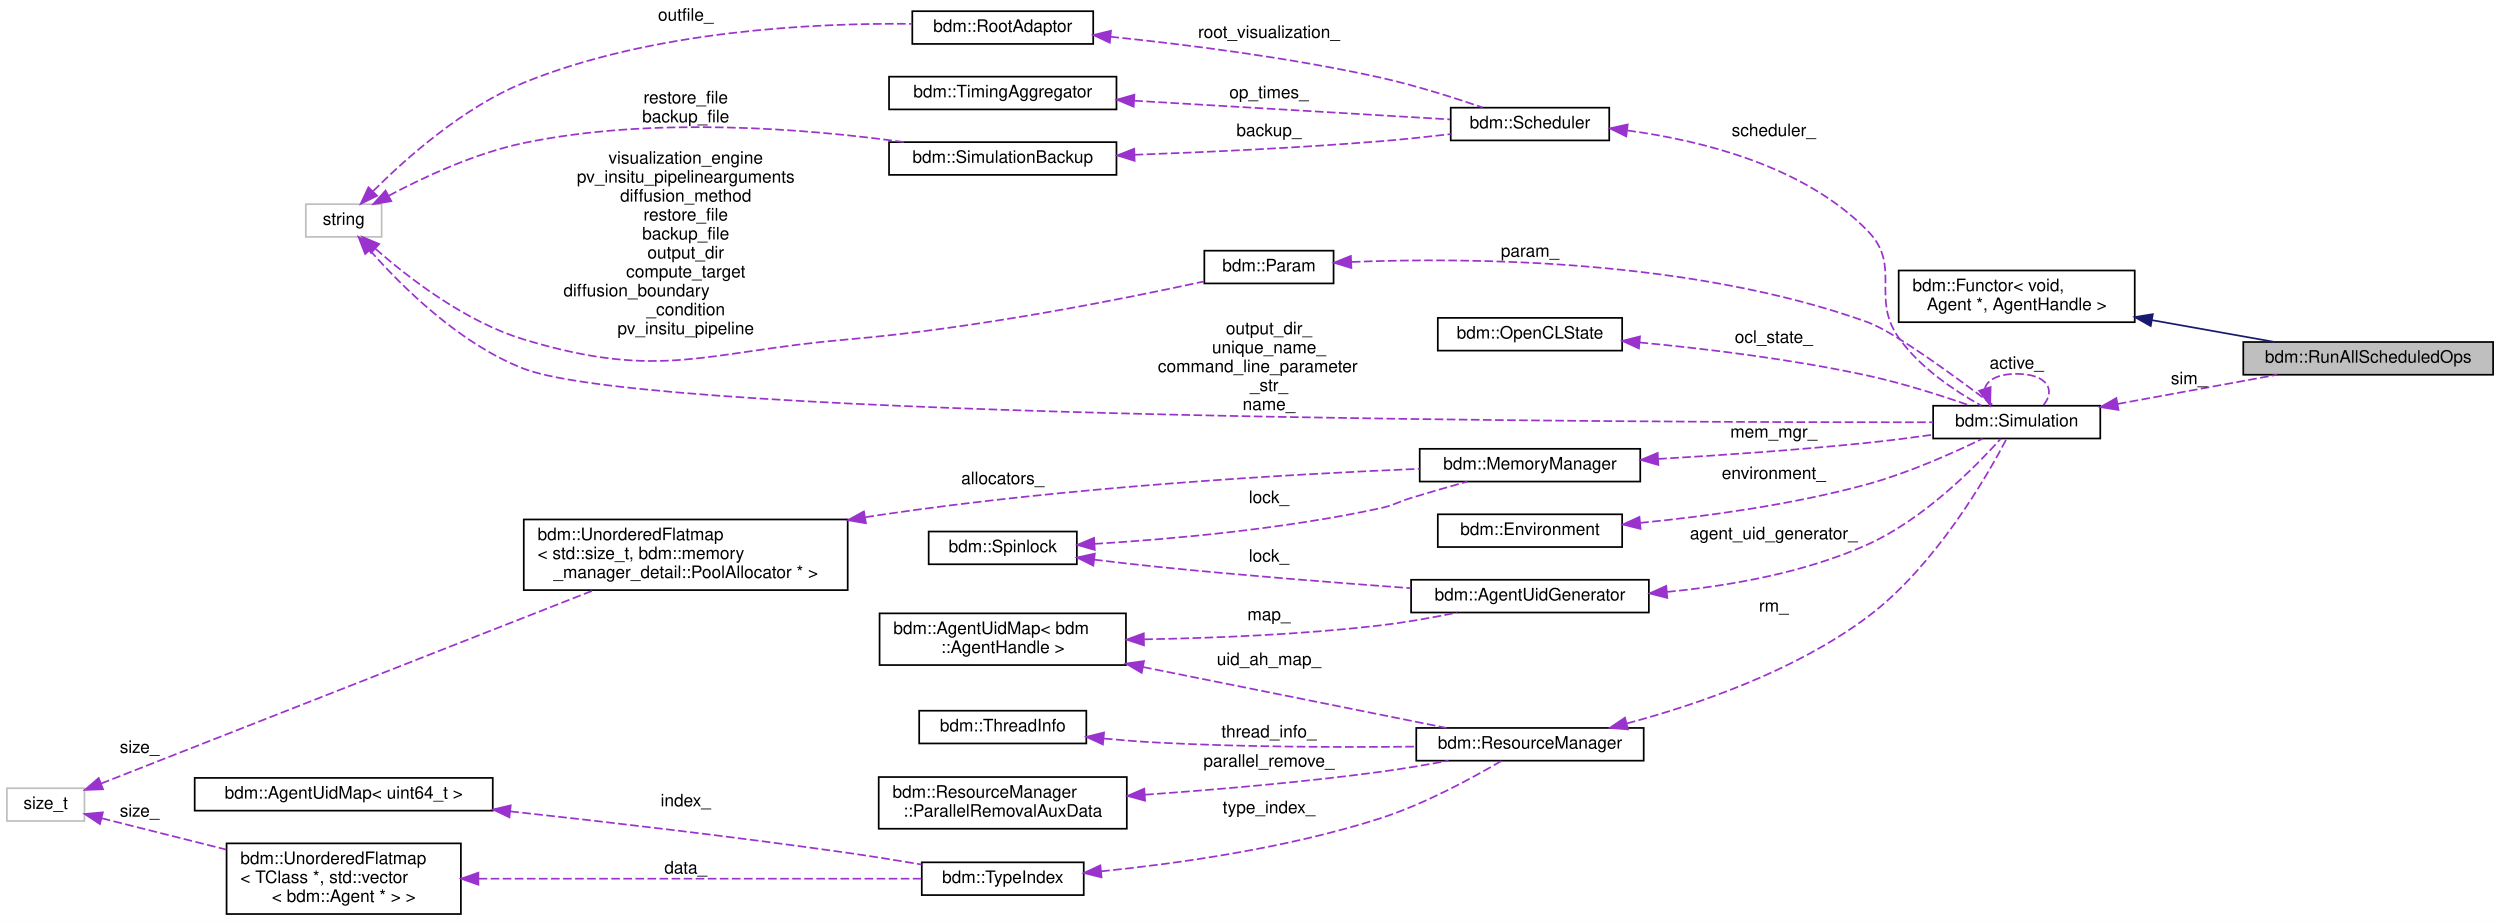
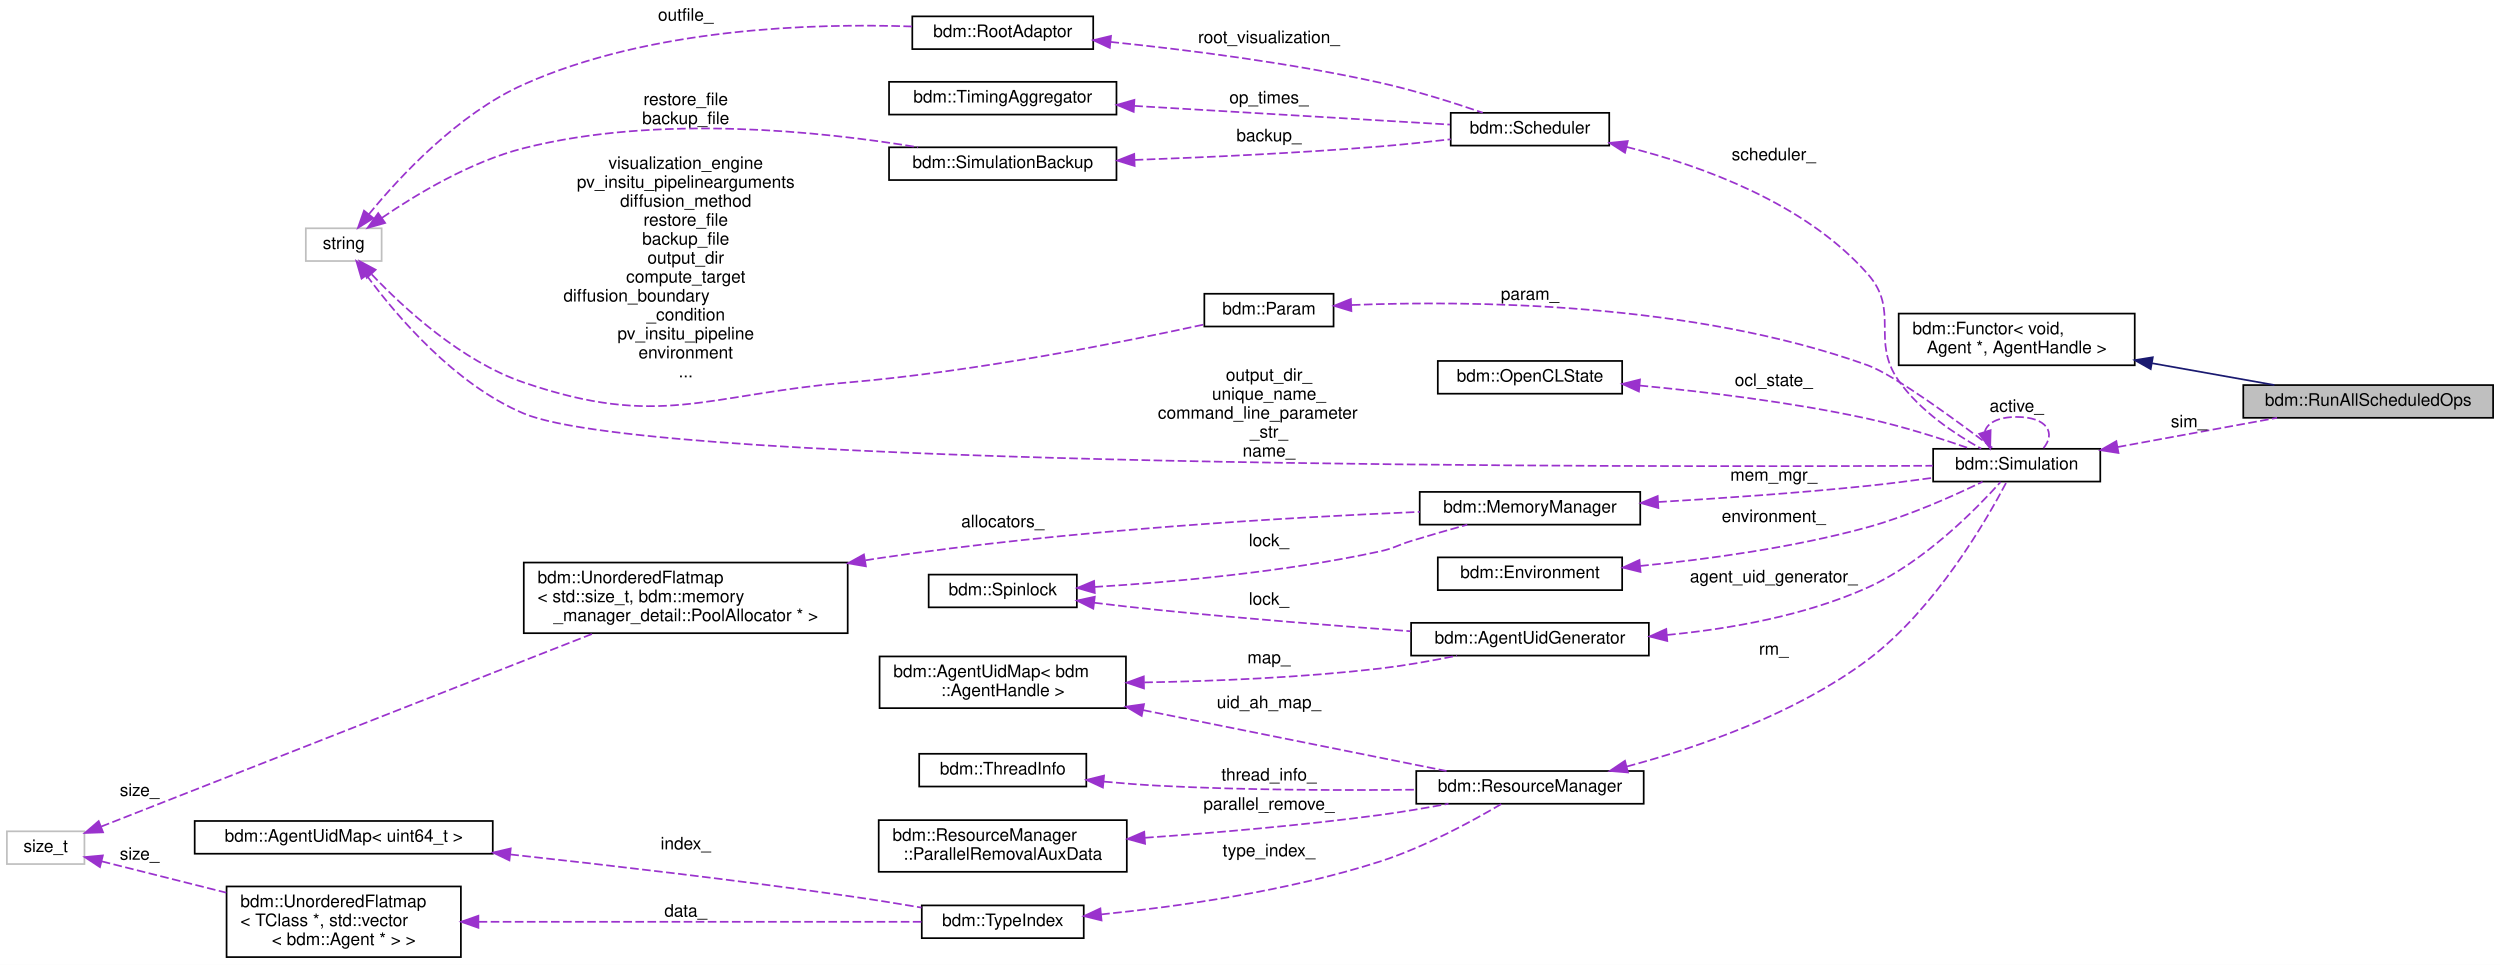
- <svg xmlns="http://www.w3.org/2000/svg" xmlns:xlink="http://www.w3.org/1999/xlink" width="1451pt" height="535pt" viewBox="0.00 0.00 1451.00 535.00">
-   <g id="graph0" class="graph" transform="scale(1 1) rotate(0) translate(4 531)">
-     <polygon fill="white" stroke="transparent" points="-4,4 -4,-531 1447,-531 1447,4 -4,4" />
+ <svg xmlns="http://www.w3.org/2000/svg" xmlns:xlink="http://www.w3.org/1999/xlink" width="1451pt" height="560pt" viewBox="0.00 0.00 1451.00 560.00">
+   <g id="graph0" class="graph" transform="scale(1 1) rotate(0) translate(4 556)">
+     <polygon fill="white" stroke="transparent" points="-4,4 -4,-556 1447,-556 1447,4 -4,4" />
    <g id="node1" class="node">
      <g id="a_node1">
        <a xlink:title=" ">
          <polygon fill="#bfbfbf" stroke="black" points="1298,-313.5 1298,-332.5 1443,-332.5 1443,-313.5 1298,-313.5" />
          <text text-anchor="middle" x="1370.5" y="-320.5" font-family="Helvetica,sans-Serif" font-size="10.00">bdm::RunAllScheduledOps</text>
        </a>
      </g>
    </g>
    <g id="node2" class="node">
      <g id="a_node2">
        <a xlink:href="classbdm_1_1Functor.html" target="_top" xlink:title=" ">
          <polygon fill="white" stroke="black" points="1098,-344 1098,-374 1235,-374 1235,-344 1098,-344" />
          <text text-anchor="start" x="1106" y="-362" font-family="Helvetica,sans-Serif" font-size="10.00">bdm::Functor&lt; void,</text>
          <text text-anchor="middle" x="1166.5" y="-351" font-family="Helvetica,sans-Serif" font-size="10.00"> Agent *, AgentHandle &gt;</text>
        </a>
      </g>
    </g>
    <g id="edge1" class="edge">
      <path fill="none" stroke="midnightblue" d="M1245.08,-345.17C1268.8,-340.95 1294.34,-336.39 1316.07,-332.52" />
      <polygon fill="midnightblue" stroke="midnightblue" points="1244.27,-341.76 1235.04,-346.96 1245.5,-348.65 1244.27,-341.76" />
    </g>
    <g id="node3" class="node">
      <g id="a_node3">
        <a xlink:href="classbdm_1_1Simulation.html" target="_top" xlink:title=" ">
          <polygon fill="white" stroke="black" points="1118,-276.5 1118,-295.5 1215,-295.5 1215,-276.5 1118,-276.5" />
          <text text-anchor="middle" x="1166.5" y="-283.5" font-family="Helvetica,sans-Serif" font-size="10.00">bdm::Simulation</text>
        </a>
      </g>
    </g>
    <g id="edge2" class="edge">
      <path fill="none" stroke="#9a32cd" stroke-dasharray="5,2" d="M1225.15,-296.56C1254.27,-301.89 1289.33,-308.31 1317.6,-313.49" />
      <polygon fill="#9a32cd" stroke="#9a32cd" points="1225.58,-293.08 1215.12,-294.72 1224.32,-299.97 1225.58,-293.08" />
      <text text-anchor="middle" x="1266.5" y="-308" font-family="Helvetica,sans-Serif" font-size="10.00"> sim_</text>
    </g>
    <g id="edge15" class="edge">
      <path fill="none" stroke="#9a32cd" stroke-dasharray="5,2" d="M1147.98,-305.4C1149.22,-310.31 1155.39,-314 1166.5,-314 1184.27,-314 1189.41,-304.57 1181.91,-295.76" />
      <polygon fill="#9a32cd" stroke="#9a32cd" points="1151.35,-306.35 1151.09,-295.76 1144.69,-304.2 1151.35,-306.35" />
      <text text-anchor="middle" x="1166.5" y="-317" font-family="Helvetica,sans-Serif" font-size="10.00"> active_</text>
    </g>
    <g id="node4" class="node">
      <g id="a_node4">
        <a xlink:href="structbdm_1_1Param.html" target="_top" xlink:title=" ">
          <polygon fill="white" stroke="black" points="695,-366.5 695,-385.5 770,-385.5 770,-366.5 695,-366.5" />
          <text text-anchor="middle" x="732.5" y="-373.5" font-family="Helvetica,sans-Serif" font-size="10.00">bdm::Param</text>
        </a>
      </g>
    </g>
    <g id="edge3" class="edge">
      <path fill="none" stroke="#9a32cd" stroke-dasharray="5,2" d="M780.61,-378.97C848.8,-381.66 978.01,-380.67 1080,-344 1095.61,-338.39 1133.31,-310.6 1153.02,-295.61" />
      <polygon fill="#9a32cd" stroke="#9a32cd" points="780.34,-375.45 770.2,-378.51 780.04,-382.45 780.34,-375.45" />
      <text text-anchor="middle" x="884" y="-382" font-family="Helvetica,sans-Serif" font-size="10.00"> param_</text>
    </g>
    <g id="node5" class="node">
      <g id="a_node5">
        <a xlink:title=" ">
-           <polygon fill="white" stroke="#bfbfbf" points="173.5,-393.5 173.5,-412.5 217.5,-412.5 217.5,-393.5 173.5,-393.5" />
-           <text text-anchor="middle" x="195.5" y="-400.5" font-family="Helvetica,sans-Serif" font-size="10.00">string</text>
+           <polygon fill="white" stroke="#bfbfbf" points="173.5,-404.5 173.5,-423.5 217.5,-423.5 217.5,-404.5 173.5,-404.5" />
+           <text text-anchor="middle" x="195.5" y="-411.5" font-family="Helvetica,sans-Serif" font-size="10.00">string</text>
        </a>
      </g>
    </g>
    <g id="edge13" class="edge">
-       <path fill="none" stroke="#9a32cd" stroke-dasharray="5,2" d="M210.7,-385.73C228.91,-365.04 262.63,-331.37 300,-317 376.31,-287.66 947.7,-285.8 1117.84,-285.9" />
-       <polygon fill="#9a32cd" stroke="#9a32cd" points="207.93,-383.59 204.09,-393.46 213.25,-388.14 207.93,-383.59" />
-       <text text-anchor="middle" x="732.5" y="-337" font-family="Helvetica,sans-Serif" font-size="10.00"> output_dir_</text>
-       <text text-anchor="middle" x="732.5" y="-326" font-family="Helvetica,sans-Serif" font-size="10.00">unique_name_</text>
-       <text text-anchor="start" x="668" y="-315" font-family="Helvetica,sans-Serif" font-size="10.00">command_line_parameter</text>
-       <text text-anchor="middle" x="732.5" y="-304" font-family="Helvetica,sans-Serif" font-size="10.00">_str_</text>
-       <text text-anchor="middle" x="732.5" y="-293" font-family="Helvetica,sans-Serif" font-size="10.00">name_</text>
+       <path fill="none" stroke="#9a32cd" stroke-dasharray="5,2" d="M208.84,-396.09C226.11,-372.73 259.93,-332.85 300,-316 375.36,-284.31 947.42,-284.81 1117.78,-285.68" />
+       <polygon fill="#9a32cd" stroke="#9a32cd" points="205.84,-394.26 202.86,-404.43 211.53,-398.34 205.84,-394.26" />
+       <text text-anchor="middle" x="732.5" y="-335" font-family="Helvetica,sans-Serif" font-size="10.00"> output_dir_</text>
+       <text text-anchor="middle" x="732.5" y="-324" font-family="Helvetica,sans-Serif" font-size="10.00">unique_name_</text>
+       <text text-anchor="start" x="668" y="-313" font-family="Helvetica,sans-Serif" font-size="10.00">command_line_parameter</text>
+       <text text-anchor="middle" x="732.5" y="-302" font-family="Helvetica,sans-Serif" font-size="10.00">_str_</text>
+       <text text-anchor="middle" x="732.5" y="-291" font-family="Helvetica,sans-Serif" font-size="10.00">name_</text>
    </g>
    <g id="edge4" class="edge">
-       <path fill="none" stroke="#9a32cd" stroke-dasharray="5,2" d="M213.94,-386.57C233.25,-369.62 266.15,-344.25 300,-334 379.97,-309.79 404.75,-326.87 488,-334 561.94,-340.33 647.15,-357.29 694.63,-367.61" />
-       <polygon fill="#9a32cd" stroke="#9a32cd" points="211.38,-384.17 206.3,-393.47 216.07,-389.37 211.38,-384.17" />
-       <text text-anchor="middle" x="394" y="-436" font-family="Helvetica,sans-Serif" font-size="10.00"> visualization_engine</text>
-       <text text-anchor="middle" x="394" y="-425" font-family="Helvetica,sans-Serif" font-size="10.00">pv_insitu_pipelinearguments</text>
-       <text text-anchor="middle" x="394" y="-414" font-family="Helvetica,sans-Serif" font-size="10.00">diffusion_method</text>
-       <text text-anchor="middle" x="394" y="-403" font-family="Helvetica,sans-Serif" font-size="10.00">restore_file</text>
-       <text text-anchor="middle" x="394" y="-392" font-family="Helvetica,sans-Serif" font-size="10.00">backup_file</text>
-       <text text-anchor="middle" x="394" y="-381" font-family="Helvetica,sans-Serif" font-size="10.00">output_dir</text>
-       <text text-anchor="middle" x="394" y="-370" font-family="Helvetica,sans-Serif" font-size="10.00">compute_target</text>
-       <text text-anchor="start" x="323" y="-359" font-family="Helvetica,sans-Serif" font-size="10.00">diffusion_boundary</text>
-       <text text-anchor="middle" x="394" y="-348" font-family="Helvetica,sans-Serif" font-size="10.00">_condition</text>
-       <text text-anchor="middle" x="394" y="-337" font-family="Helvetica,sans-Serif" font-size="10.00">pv_insitu_pipeline</text>
+       <path fill="none" stroke="#9a32cd" stroke-dasharray="5,2" d="M211.69,-396.81C230.26,-377.25 263.7,-346.39 300,-334 379.07,-307 404.75,-326.87 488,-334 561.94,-340.33 647.15,-357.29 694.63,-367.61" />
+       <polygon fill="#9a32cd" stroke="#9a32cd" points="208.88,-394.7 204.68,-404.42 214.03,-399.44 208.88,-394.7" />
+       <text text-anchor="middle" x="394" y="-458" font-family="Helvetica,sans-Serif" font-size="10.00"> visualization_engine</text>
+       <text text-anchor="middle" x="394" y="-447" font-family="Helvetica,sans-Serif" font-size="10.00">pv_insitu_pipelinearguments</text>
+       <text text-anchor="middle" x="394" y="-436" font-family="Helvetica,sans-Serif" font-size="10.00">diffusion_method</text>
+       <text text-anchor="middle" x="394" y="-425" font-family="Helvetica,sans-Serif" font-size="10.00">restore_file</text>
+       <text text-anchor="middle" x="394" y="-414" font-family="Helvetica,sans-Serif" font-size="10.00">backup_file</text>
+       <text text-anchor="middle" x="394" y="-403" font-family="Helvetica,sans-Serif" font-size="10.00">output_dir</text>
+       <text text-anchor="middle" x="394" y="-392" font-family="Helvetica,sans-Serif" font-size="10.00">compute_target</text>
+       <text text-anchor="start" x="323" y="-381" font-family="Helvetica,sans-Serif" font-size="10.00">diffusion_boundary</text>
+       <text text-anchor="middle" x="394" y="-370" font-family="Helvetica,sans-Serif" font-size="10.00">_condition</text>
+       <text text-anchor="middle" x="394" y="-359" font-family="Helvetica,sans-Serif" font-size="10.00">pv_insitu_pipeline</text>
+       <text text-anchor="middle" x="394" y="-348" font-family="Helvetica,sans-Serif" font-size="10.00">environment</text>
+       <text text-anchor="middle" x="394" y="-337" font-family="Helvetica,sans-Serif" font-size="10.00">...</text>
    </g>
    <g id="node22" class="node">
      <g id="a_node22">
        <a xlink:href="classbdm_1_1SimulationBackup.html" target="_top" xlink:title=" ">
-           <polygon fill="white" stroke="black" points="512,-429.5 512,-448.5 644,-448.5 644,-429.5 512,-429.5" />
-           <text text-anchor="middle" x="578" y="-436.5" font-family="Helvetica,sans-Serif" font-size="10.00">bdm::SimulationBackup</text>
+           <polygon fill="white" stroke="black" points="512,-451.5 512,-470.5 644,-470.5 644,-451.5 512,-451.5" />
+           <text text-anchor="middle" x="578" y="-458.5" font-family="Helvetica,sans-Serif" font-size="10.00">bdm::SimulationBackup</text>
        </a>
      </g>
    </g>
    <g id="edge27" class="edge">
-       <path fill="none" stroke="#9a32cd" stroke-dasharray="5,2" d="M221.58,-417.39C241.96,-428.21 271.85,-442.14 300,-448 375.14,-463.63 464.17,-456.29 520.62,-448.53" />
-       <polygon fill="#9a32cd" stroke="#9a32cd" points="223.11,-414.24 212.65,-412.53 219.76,-420.39 223.11,-414.24" />
-       <text text-anchor="middle" x="394" y="-471" font-family="Helvetica,sans-Serif" font-size="10.00"> restore_file</text>
-       <text text-anchor="middle" x="394" y="-460" font-family="Helvetica,sans-Serif" font-size="10.00">backup_file</text>
+       <path fill="none" stroke="#9a32cd" stroke-dasharray="5,2" d="M217.7,-429.58C237.74,-443.28 269.26,-462.22 300,-470 378.25,-489.81 472.89,-479.79 528.84,-470.53" />
+       <polygon fill="#9a32cd" stroke="#9a32cd" points="219.53,-426.6 209.34,-423.72 215.51,-432.32 219.53,-426.6" />
+       <text text-anchor="middle" x="394" y="-495" font-family="Helvetica,sans-Serif" font-size="10.00"> restore_file</text>
+       <text text-anchor="middle" x="394" y="-484" font-family="Helvetica,sans-Serif" font-size="10.00">backup_file</text>
    </g>
    <g id="node23" class="node">
      <g id="a_node23">
        <a xlink:href="classbdm_1_1RootAdaptor.html" target="_top" xlink:title="The class that bridges the simulation code with ROOT Visualization.">
-           <polygon fill="white" stroke="black" points="525.5,-505.5 525.5,-524.5 630.5,-524.5 630.5,-505.5 525.5,-505.5" />
-           <text text-anchor="middle" x="578" y="-512.5" font-family="Helvetica,sans-Serif" font-size="10.00">bdm::RootAdaptor</text>
+           <polygon fill="white" stroke="black" points="525.5,-527.5 525.5,-546.5 630.5,-546.5 630.5,-527.5 525.5,-527.5" />
+           <text text-anchor="middle" x="578" y="-534.5" font-family="Helvetica,sans-Serif" font-size="10.00">bdm::RootAdaptor</text>
        </a>
      </g>
    </g>
    <g id="edge29" class="edge">
-       <path fill="none" stroke="#9a32cd" stroke-dasharray="5,2" d="M212.55,-420.06C231.48,-438.97 264.84,-468.69 300,-483 374.21,-513.2 468.24,-517.73 525.45,-517.15" />
-       <polygon fill="#9a32cd" stroke="#9a32cd" points="214.85,-417.4 205.36,-412.69 209.84,-422.29 214.85,-417.4" />
-       <text text-anchor="middle" x="394" y="-519" font-family="Helvetica,sans-Serif" font-size="10.00"> outfile_</text>
+       <path fill="none" stroke="#9a32cd" stroke-dasharray="5,2" d="M210.04,-431.6C227.98,-453.47 261.83,-489.96 300,-507 373.21,-539.69 467.74,-542.62 525.29,-540.63" />
+       <polygon fill="#9a32cd" stroke="#9a32cd" points="212.74,-429.38 203.77,-423.75 207.27,-433.75 212.74,-429.38" />
+       <text text-anchor="middle" x="394" y="-544" font-family="Helvetica,sans-Serif" font-size="10.00"> outfile_</text>
    </g>
    <g id="node6" class="node">
      <g id="a_node6">
        <a xlink:href="classbdm_1_1OpenCLState.html" target="_top" xlink:title=" ">
          <polygon fill="white" stroke="black" points="830.5,-327.5 830.5,-346.5 937.5,-346.5 937.5,-327.5 830.5,-327.5" />
          <text text-anchor="middle" x="884" y="-334.5" font-family="Helvetica,sans-Serif" font-size="10.00">bdm::OpenCLState</text>
        </a>
      </g>
    </g>
    <g id="edge5" class="edge">
      <path fill="none" stroke="#9a32cd" stroke-dasharray="5,2" d="M947.61,-332.24C986.09,-328.58 1036.25,-322.52 1080,-313 1100.38,-308.57 1122.85,-301.38 1139.64,-295.53" />
      <polygon fill="#9a32cd" stroke="#9a32cd" points="947.22,-328.76 937.58,-333.16 947.86,-335.73 947.22,-328.76" />
      <text text-anchor="middle" x="1025.5" y="-332" font-family="Helvetica,sans-Serif" font-size="10.00"> ocl_state_</text>
    </g>
    <g id="node7" class="node">
      <g id="a_node7">
        <a xlink:href="classbdm_1_1AgentUidGenerator.html" target="_top" xlink:title=" ">
          <polygon fill="white" stroke="black" points="815,-175.5 815,-194.5 953,-194.5 953,-175.5 815,-175.5" />
          <text text-anchor="middle" x="884" y="-182.5" font-family="Helvetica,sans-Serif" font-size="10.00">bdm::AgentUidGenerator</text>
        </a>
      </g>
    </g>
    <g id="edge6" class="edge">
      <path fill="none" stroke="#9a32cd" stroke-dasharray="5,2" d="M963.58,-187.47C1000.27,-191 1043.74,-198.68 1080,-215 1112.73,-229.73 1143.03,-260.53 1157.16,-276.28" />
      <polygon fill="#9a32cd" stroke="#9a32cd" points="963.69,-183.96 953.42,-186.58 963.08,-190.94 963.69,-183.96" />
      <text text-anchor="middle" x="1025.5" y="-218" font-family="Helvetica,sans-Serif" font-size="10.00"> agent_uid_generator_</text>
    </g>
    <g id="node8" class="node">
      <g id="a_node8">
        <a xlink:href="classbdm_1_1AgentUidMap.html" target="_top" xlink:title=" ">
          <polygon fill="white" stroke="black" points="506.5,-145 506.5,-175 649.5,-175 649.5,-145 506.5,-145" />
          <text text-anchor="start" x="514.5" y="-163" font-family="Helvetica,sans-Serif" font-size="10.00">bdm::AgentUidMap&lt; bdm</text>
          <text text-anchor="middle" x="578" y="-152" font-family="Helvetica,sans-Serif" font-size="10.00">::AgentHandle &gt;</text>
        </a>
      </g>
    </g>
    <g id="edge7" class="edge">
      <path fill="none" stroke="#9a32cd" stroke-dasharray="5,2" d="M660.15,-159.93C701.27,-160.66 751.92,-162.75 797,-168 811.66,-169.71 827.56,-172.56 841.65,-175.45" />
      <polygon fill="#9a32cd" stroke="#9a32cd" points="659.96,-156.42 649.9,-159.77 659.85,-163.42 659.96,-156.42" />
      <text text-anchor="middle" x="732.5" y="-171" font-family="Helvetica,sans-Serif" font-size="10.00"> map_</text>
    </g>
    <g id="node14" class="node">
      <g id="a_node14">
        <a xlink:href="classbdm_1_1ResourceManager.html" target="_top" xlink:title=" ">
          <polygon fill="white" stroke="black" points="818,-89.5 818,-108.5 950,-108.5 950,-89.5 818,-89.5" />
          <text text-anchor="middle" x="884" y="-96.5" font-family="Helvetica,sans-Serif" font-size="10.00">bdm::ResourceManager</text>
        </a>
      </g>
    </g>
    <g id="edge21" class="edge">
      <path fill="none" stroke="#9a32cd" stroke-dasharray="5,2" d="M659.42,-143.86C715.55,-132.6 788.54,-117.95 835.58,-108.51" />
      <polygon fill="#9a32cd" stroke="#9a32cd" points="658.62,-140.45 649.51,-145.85 660,-147.32 658.62,-140.45" />
      <text text-anchor="middle" x="732.5" y="-145" font-family="Helvetica,sans-Serif" font-size="10.00"> uid_ah_map_</text>
    </g>
    <g id="node9" class="node">
      <g id="a_node9">
        <a xlink:href="classbdm_1_1Spinlock.html" target="_top" xlink:title=" ">
          <polygon fill="white" stroke="black" points="535,-203.5 535,-222.5 621,-222.5 621,-203.5 535,-203.5" />
          <text text-anchor="middle" x="578" y="-210.5" font-family="Helvetica,sans-Serif" font-size="10.00">bdm::Spinlock</text>
        </a>
      </g>
    </g>
    <g id="edge8" class="edge">
      <path fill="none" stroke="#9a32cd" stroke-dasharray="5,2" d="M631.03,-206.18C643.15,-204.7 656.02,-203.21 668,-202 716.99,-197.04 772.38,-192.69 814.67,-189.63" />
      <polygon fill="#9a32cd" stroke="#9a32cd" points="630.55,-202.71 621.06,-207.42 631.42,-209.66 630.55,-202.71" />
      <text text-anchor="middle" x="732.5" y="-205" font-family="Helvetica,sans-Serif" font-size="10.00"> lock_</text>
    </g>
    <g id="node10" class="node">
      <g id="a_node10">
        <a xlink:href="classbdm_1_1MemoryManager.html" target="_top" xlink:title=" ">
          <polygon fill="white" stroke="black" points="820,-251.5 820,-270.5 948,-270.5 948,-251.5 820,-251.5" />
          <text text-anchor="middle" x="884" y="-258.5" font-family="Helvetica,sans-Serif" font-size="10.00">bdm::MemoryManager</text>
        </a>
      </g>
    </g>
    <g id="edge12" class="edge">
      <path fill="none" stroke="#9a32cd" stroke-dasharray="5,2" d="M631.22,-215.33C675.7,-218.07 741.1,-223.88 797,-236 805.24,-237.79 806.94,-239.53 815,-242 825.55,-245.23 837.08,-248.54 847.61,-251.47" />
      <polygon fill="#9a32cd" stroke="#9a32cd" points="631.41,-211.83 621.22,-214.74 631,-218.82 631.41,-211.83" />
      <text text-anchor="middle" x="732.5" y="-239" font-family="Helvetica,sans-Serif" font-size="10.00"> lock_</text>
    </g>
    <g id="edge9" class="edge">
      <path fill="none" stroke="#9a32cd" stroke-dasharray="5,2" d="M958.42,-264.63C995.01,-266.76 1039.9,-269.85 1080,-274 1092.23,-275.26 1105.39,-276.95 1117.64,-278.66" />
      <polygon fill="#9a32cd" stroke="#9a32cd" points="958.51,-261.13 948.33,-264.05 958.11,-268.12 958.51,-261.13" />
      <text text-anchor="middle" x="1025.5" y="-277" font-family="Helvetica,sans-Serif" font-size="10.00"> mem_mgr_</text>
    </g>
    <g id="node11" class="node">
      <g id="a_node11">
        <a xlink:href="classbdm_1_1UnorderedFlatmap.html" target="_top" xlink:title=" ">
          <polygon fill="white" stroke="black" points="300,-188.5 300,-229.5 488,-229.5 488,-188.5 300,-188.5" />
          <text text-anchor="start" x="308" y="-217.5" font-family="Helvetica,sans-Serif" font-size="10.00">bdm::UnorderedFlatmap</text>
          <text text-anchor="start" x="308" y="-206.5" font-family="Helvetica,sans-Serif" font-size="10.00">&lt; std::size_t, bdm::memory</text>
          <text text-anchor="middle" x="394" y="-195.5" font-family="Helvetica,sans-Serif" font-size="10.00">_manager_detail::PoolAllocator * &gt;</text>
        </a>
      </g>
    </g>
    <g id="edge10" class="edge">
      <path fill="none" stroke="#9a32cd" stroke-dasharray="5,2" d="M498.26,-230.79C500.86,-231.22 503.45,-231.62 506,-232 615.72,-248.39 744.88,-255.78 819.99,-258.91" />
      <polygon fill="#9a32cd" stroke="#9a32cd" points="498.57,-227.3 488.13,-229.09 497.41,-234.2 498.57,-227.3" />
      <text text-anchor="middle" x="578" y="-250" font-family="Helvetica,sans-Serif" font-size="10.00"> allocators_</text>
    </g>
    <g id="node12" class="node">
      <g id="a_node12">
        <a xlink:title=" ">
          <polygon fill="white" stroke="#bfbfbf" points="0,-54.5 0,-73.5 45,-73.5 45,-54.5 0,-54.5" />
          <text text-anchor="middle" x="22.5" y="-61.5" font-family="Helvetica,sans-Serif" font-size="10.00">size_t</text>
        </a>
      </g>
    </g>
    <g id="edge11" class="edge">
      <path fill="none" stroke="#9a32cd" stroke-dasharray="5,2" d="M54.68,-76.24C118.03,-101.09 262.35,-157.73 340.46,-188.38" />
      <polygon fill="#9a32cd" stroke="#9a32cd" points="55.82,-72.92 45.23,-72.53 53.26,-79.44 55.82,-72.92" />
      <text text-anchor="middle" x="77" y="-94" font-family="Helvetica,sans-Serif" font-size="10.00"> size_</text>
    </g>
    <g id="node16" class="node">
      <g id="a_node16">
        <a xlink:href="classbdm_1_1UnorderedFlatmap.html" target="_top" xlink:title=" ">
          <polygon fill="white" stroke="black" points="127.5,-0.5 127.5,-41.5 263.5,-41.5 263.5,-0.5 127.5,-0.5" />
          <text text-anchor="start" x="135.5" y="-29.5" font-family="Helvetica,sans-Serif" font-size="10.00">bdm::UnorderedFlatmap</text>
          <text text-anchor="start" x="135.5" y="-18.5" font-family="Helvetica,sans-Serif" font-size="10.00">&lt; TClass *, std::vector</text>
          <text text-anchor="middle" x="195.5" y="-7.5" font-family="Helvetica,sans-Serif" font-size="10.00">&lt; bdm::Agent * &gt; &gt;</text>
        </a>
      </g>
    </g>
    <g id="edge19" class="edge">
      <path fill="none" stroke="#9a32cd" stroke-dasharray="5,2" d="M55.08,-56.06C75.33,-50.97 102.4,-44.16 127.3,-37.9" />
      <polygon fill="#9a32cd" stroke="#9a32cd" points="54,-52.72 45.16,-58.55 55.71,-59.51 54,-52.72" />
      <text text-anchor="middle" x="77" y="-57" font-family="Helvetica,sans-Serif" font-size="10.00"> size_</text>
    </g>
    <g id="node13" class="node">
      <g id="a_node13">
        <a xlink:href="classbdm_1_1Environment.html" target="_top" xlink:title=" ">
          <polygon fill="white" stroke="black" points="830.5,-213.5 830.5,-232.5 937.5,-232.5 937.5,-213.5 830.5,-213.5" />
          <text text-anchor="middle" x="884" y="-220.5" font-family="Helvetica,sans-Serif" font-size="10.00">bdm::Environment</text>
        </a>
      </g>
    </g>
    <g id="edge14" class="edge">
      <path fill="none" stroke="#9a32cd" stroke-dasharray="5,2" d="M947.96,-227.52C986.57,-231.32 1036.74,-238.12 1080,-250 1103.76,-256.53 1129.66,-268.11 1146.65,-276.38" />
      <polygon fill="#9a32cd" stroke="#9a32cd" points="948.18,-224.03 937.89,-226.57 947.52,-230.99 948.18,-224.03" />
      <text text-anchor="middle" x="1025.5" y="-253" font-family="Helvetica,sans-Serif" font-size="10.00"> environment_</text>
    </g>
    <g id="edge16" class="edge">
      <path fill="none" stroke="#9a32cd" stroke-dasharray="5,2" d="M940.25,-111.12C981.69,-122.2 1038.23,-141.72 1080,-173 1119.38,-202.5 1149.41,-254.87 1160.67,-276.38" />
      <polygon fill="#9a32cd" stroke="#9a32cd" points="940.88,-107.67 930.32,-108.55 939.13,-114.45 940.88,-107.67" />
      <text text-anchor="middle" x="1025.5" y="-176" font-family="Helvetica,sans-Serif" font-size="10.00"> rm_</text>
    </g>
    <g id="node15" class="node">
      <g id="a_node15">
        <a xlink:href="classbdm_1_1TypeIndex.html" target="_top" xlink:title=" ">
          <polygon fill="white" stroke="black" points="531,-11.5 531,-30.5 625,-30.5 625,-11.5 531,-11.5" />
          <text text-anchor="middle" x="578" y="-18.5" font-family="Helvetica,sans-Serif" font-size="10.00">bdm::TypeIndex</text>
        </a>
      </g>
    </g>
    <g id="edge17" class="edge">
      <path fill="none" stroke="#9a32cd" stroke-dasharray="5,2" d="M635.12,-25.28C679.81,-29.81 743.51,-38.78 797,-56 822.9,-64.34 850.68,-79.49 867.45,-89.4" />
      <polygon fill="#9a32cd" stroke="#9a32cd" points="635.33,-21.78 625.04,-24.3 634.65,-28.75 635.33,-21.78" />
      <text text-anchor="middle" x="732.5" y="-59" font-family="Helvetica,sans-Serif" font-size="10.00"> type_index_</text>
    </g>
    <g id="edge18" class="edge">
      <path fill="none" stroke="#9a32cd" stroke-dasharray="5,2" d="M273.8,-21C350.98,-21 467.03,-21 530.85,-21" />
      <polygon fill="#9a32cd" stroke="#9a32cd" points="273.65,-17.5 263.65,-21 273.65,-24.5 273.65,-17.5" />
      <text text-anchor="middle" x="394" y="-24" font-family="Helvetica,sans-Serif" font-size="10.00"> data_</text>
    </g>
    <g id="node17" class="node">
      <g id="a_node17">
        <a xlink:href="classbdm_1_1AgentUidMap.html" target="_top" xlink:title=" ">
          <polygon fill="white" stroke="black" points="109,-60.5 109,-79.5 282,-79.5 282,-60.5 109,-60.5" />
          <text text-anchor="middle" x="195.5" y="-67.5" font-family="Helvetica,sans-Serif" font-size="10.00">bdm::AgentUidMap&lt; uint64_t &gt;</text>
        </a>
      </g>
    </g>
    <g id="edge20" class="edge">
      <path fill="none" stroke="#9a32cd" stroke-dasharray="5,2" d="M292.18,-60.08C349.15,-53.86 422.81,-45.29 488,-36 501.96,-34.01 517.11,-31.57 530.88,-29.23" />
      <polygon fill="#9a32cd" stroke="#9a32cd" points="291.67,-56.61 282.11,-61.17 292.43,-63.57 291.67,-56.61" />
      <text text-anchor="middle" x="394" y="-63" font-family="Helvetica,sans-Serif" font-size="10.00"> index_</text>
    </g>
    <g id="node18" class="node">
      <g id="a_node18">
        <a xlink:href="classbdm_1_1ThreadInfo.html" target="_top" xlink:title="This class stores information about each thread. (e.g. to which NUMA node it belongs to....">
          <polygon fill="white" stroke="black" points="529.5,-99.5 529.5,-118.5 626.5,-118.5 626.5,-99.5 529.5,-99.5" />
          <text text-anchor="middle" x="578" y="-106.5" font-family="Helvetica,sans-Serif" font-size="10.00">bdm::ThreadInfo</text>
        </a>
      </g>
    </g>
    <g id="edge22" class="edge">
      <path fill="none" stroke="#9a32cd" stroke-dasharray="5,2" d="M636.75,-102.35C647.14,-101.38 657.88,-100.53 668,-100 718.13,-97.35 774.94,-97.21 817.56,-97.67" />
      <polygon fill="#9a32cd" stroke="#9a32cd" points="636.12,-98.89 626.51,-103.34 636.8,-105.86 636.12,-98.89" />
      <text text-anchor="middle" x="732.5" y="-103" font-family="Helvetica,sans-Serif" font-size="10.00"> thread_info_</text>
    </g>
    <g id="node19" class="node">
      <g id="a_node19">
        <a xlink:href="structbdm_1_1ResourceManager_1_1ParallelRemovalAuxData.html" target="_top" xlink:title=" ">
          <polygon fill="white" stroke="black" points="506,-50 506,-80 650,-80 650,-50 506,-50" />
          <text text-anchor="start" x="514" y="-68" font-family="Helvetica,sans-Serif" font-size="10.00">bdm::ResourceManager</text>
          <text text-anchor="middle" x="578" y="-57" font-family="Helvetica,sans-Serif" font-size="10.00">::ParallelRemovalAuxData</text>
        </a>
      </g>
    </g>
    <g id="edge23" class="edge">
      <path fill="none" stroke="#9a32cd" stroke-dasharray="5,2" d="M660.6,-69.76C701.63,-72.66 752.06,-76.98 797,-83 809.94,-84.73 823.9,-87.11 836.72,-89.5" />
      <polygon fill="#9a32cd" stroke="#9a32cd" points="660.6,-66.26 650.38,-69.06 660.11,-73.24 660.6,-66.26" />
      <text text-anchor="middle" x="732.5" y="-86" font-family="Helvetica,sans-Serif" font-size="10.00"> parallel_remove_</text>
    </g>
    <g id="node20" class="node">
      <g id="a_node20">
        <a xlink:href="classbdm_1_1Scheduler.html" target="_top" xlink:title=" ">
-           <polygon fill="white" stroke="black" points="838,-449.5 838,-468.5 930,-468.5 930,-449.5 838,-449.5" />
-           <text text-anchor="middle" x="884" y="-456.5" font-family="Helvetica,sans-Serif" font-size="10.00">bdm::Scheduler</text>
+           <polygon fill="white" stroke="black" points="838,-471.5 838,-490.5 930,-490.5 930,-471.5 838,-471.5" />
+           <text text-anchor="middle" x="884" y="-478.5" font-family="Helvetica,sans-Serif" font-size="10.00">bdm::Scheduler</text>
        </a>
      </g>
    </g>
    <g id="edge24" class="edge">
-       <path fill="none" stroke="#9a32cd" stroke-dasharray="5,2" d="M940.54,-455.27C984.13,-449.42 1043.38,-434.56 1080,-397 1100.03,-376.46 1081.5,-358.47 1098,-335 1110.24,-317.59 1130.68,-304.01 1145.87,-295.61" />
-       <polygon fill="#9a32cd" stroke="#9a32cd" points="939.88,-451.82 930.37,-456.51 940.72,-458.77 939.88,-451.82" />
-       <text text-anchor="middle" x="1025.5" y="-452" font-family="Helvetica,sans-Serif" font-size="10.00"> scheduler_</text>
+       <path fill="none" stroke="#9a32cd" stroke-dasharray="5,2" d="M940.17,-470.7C984.01,-459.71 1043.79,-438.02 1080,-397 1098.99,-375.49 1081.5,-358.47 1098,-335 1110.24,-317.59 1130.68,-304.01 1145.87,-295.61" />
+       <polygon fill="#9a32cd" stroke="#9a32cd" points="939.14,-467.34 930.23,-473.07 940.77,-474.15 939.14,-467.34" />
+       <text text-anchor="middle" x="1025.5" y="-463" font-family="Helvetica,sans-Serif" font-size="10.00"> scheduler_</text>
    </g>
    <g id="node21" class="node">
      <g id="a_node21">
        <a xlink:href="classbdm_1_1TimingAggregator.html" target="_top" xlink:title=" ">
-           <polygon fill="white" stroke="black" points="512,-467.5 512,-486.5 644,-486.5 644,-467.5 512,-467.5" />
-           <text text-anchor="middle" x="578" y="-474.5" font-family="Helvetica,sans-Serif" font-size="10.00">bdm::TimingAggregator</text>
+           <polygon fill="white" stroke="black" points="512,-489.5 512,-508.5 644,-508.5 644,-489.5 512,-489.5" />
+           <text text-anchor="middle" x="578" y="-496.5" font-family="Helvetica,sans-Serif" font-size="10.00">bdm::TimingAggregator</text>
        </a>
      </g>
    </g>
    <g id="edge25" class="edge">
-       <path fill="none" stroke="#9a32cd" stroke-dasharray="5,2" d="M654.35,-472.54C711.88,-469.13 789.25,-464.55 837.61,-461.69" />
-       <polygon fill="#9a32cd" stroke="#9a32cd" points="653.99,-469.05 644.22,-473.14 654.41,-476.04 653.99,-469.05" />
-       <text text-anchor="middle" x="732.5" y="-474" font-family="Helvetica,sans-Serif" font-size="10.00"> op_times_</text>
+       <path fill="none" stroke="#9a32cd" stroke-dasharray="5,2" d="M654.35,-494.54C711.88,-491.13 789.25,-486.55 837.61,-483.69" />
+       <polygon fill="#9a32cd" stroke="#9a32cd" points="653.99,-491.05 644.22,-495.14 654.41,-498.04 653.99,-491.05" />
+       <text text-anchor="middle" x="732.5" y="-496" font-family="Helvetica,sans-Serif" font-size="10.00"> op_times_</text>
    </g>
    <g id="edge26" class="edge">
-       <path fill="none" stroke="#9a32cd" stroke-dasharray="5,2" d="M654.57,-441.17C696.56,-442.7 749.73,-445.17 797,-449 810.33,-450.08 824.79,-451.62 837.98,-453.16" />
-       <polygon fill="#9a32cd" stroke="#9a32cd" points="654.54,-437.66 644.42,-440.81 654.29,-444.66 654.54,-437.66" />
-       <text text-anchor="middle" x="732.5" y="-452" font-family="Helvetica,sans-Serif" font-size="10.00"> backup_</text>
+       <path fill="none" stroke="#9a32cd" stroke-dasharray="5,2" d="M654.57,-463.17C696.56,-464.7 749.73,-467.17 797,-471 810.33,-472.08 824.79,-473.62 837.98,-475.16" />
+       <polygon fill="#9a32cd" stroke="#9a32cd" points="654.54,-459.66 644.42,-462.81 654.29,-466.66 654.54,-459.66" />
+       <text text-anchor="middle" x="732.5" y="-474" font-family="Helvetica,sans-Serif" font-size="10.00"> backup_</text>
    </g>
    <g id="edge28" class="edge">
-       <path fill="none" stroke="#9a32cd" stroke-dasharray="5,2" d="M640.49,-509.67C684.43,-505.17 744.78,-497.58 797,-486 817.32,-481.49 839.74,-474.38 856.59,-468.59" />
-       <polygon fill="#9a32cd" stroke="#9a32cd" points="640.13,-506.19 630.53,-510.67 640.83,-513.15 640.13,-506.19" />
-       <text text-anchor="middle" x="732.5" y="-509" font-family="Helvetica,sans-Serif" font-size="10.00"> root_visualization_</text>
+       <path fill="none" stroke="#9a32cd" stroke-dasharray="5,2" d="M640.49,-531.67C684.43,-527.17 744.78,-519.58 797,-508 817.32,-503.49 839.74,-496.38 856.59,-490.59" />
+       <polygon fill="#9a32cd" stroke="#9a32cd" points="640.13,-528.19 630.53,-532.67 640.83,-535.15 640.13,-528.19" />
+       <text text-anchor="middle" x="732.5" y="-531" font-family="Helvetica,sans-Serif" font-size="10.00"> root_visualization_</text>
    </g>
  </g>
</svg>
